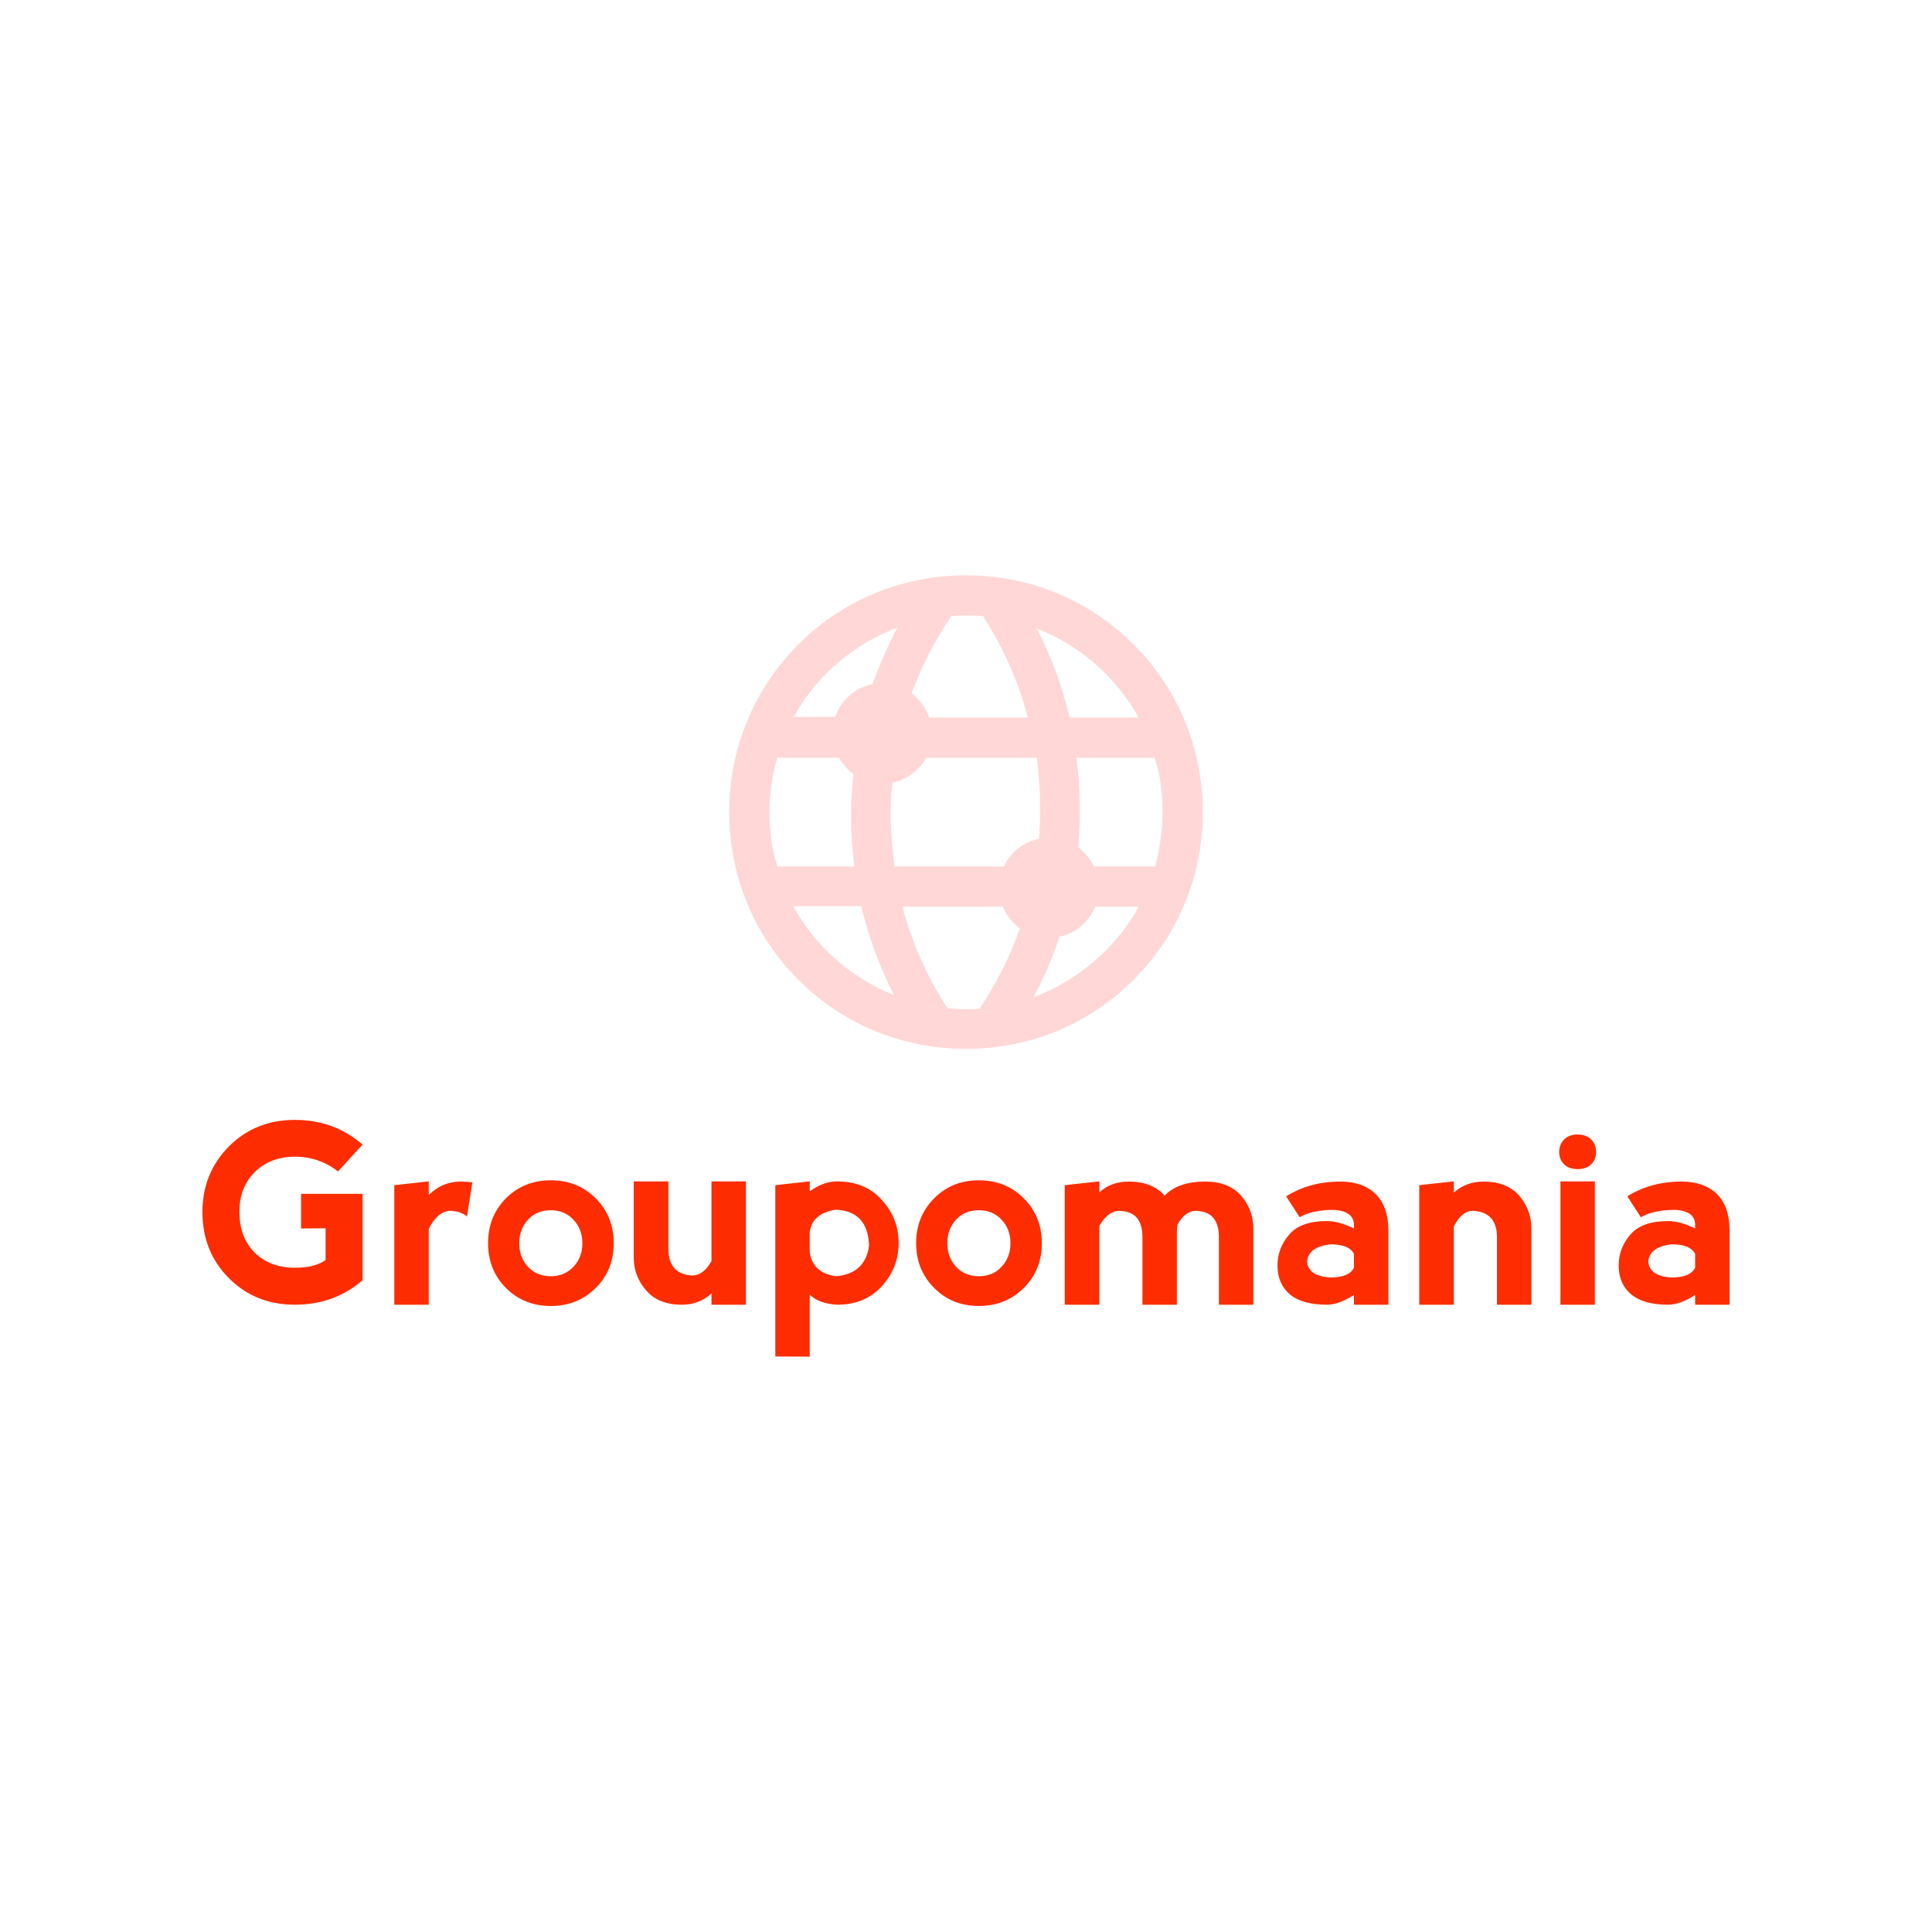
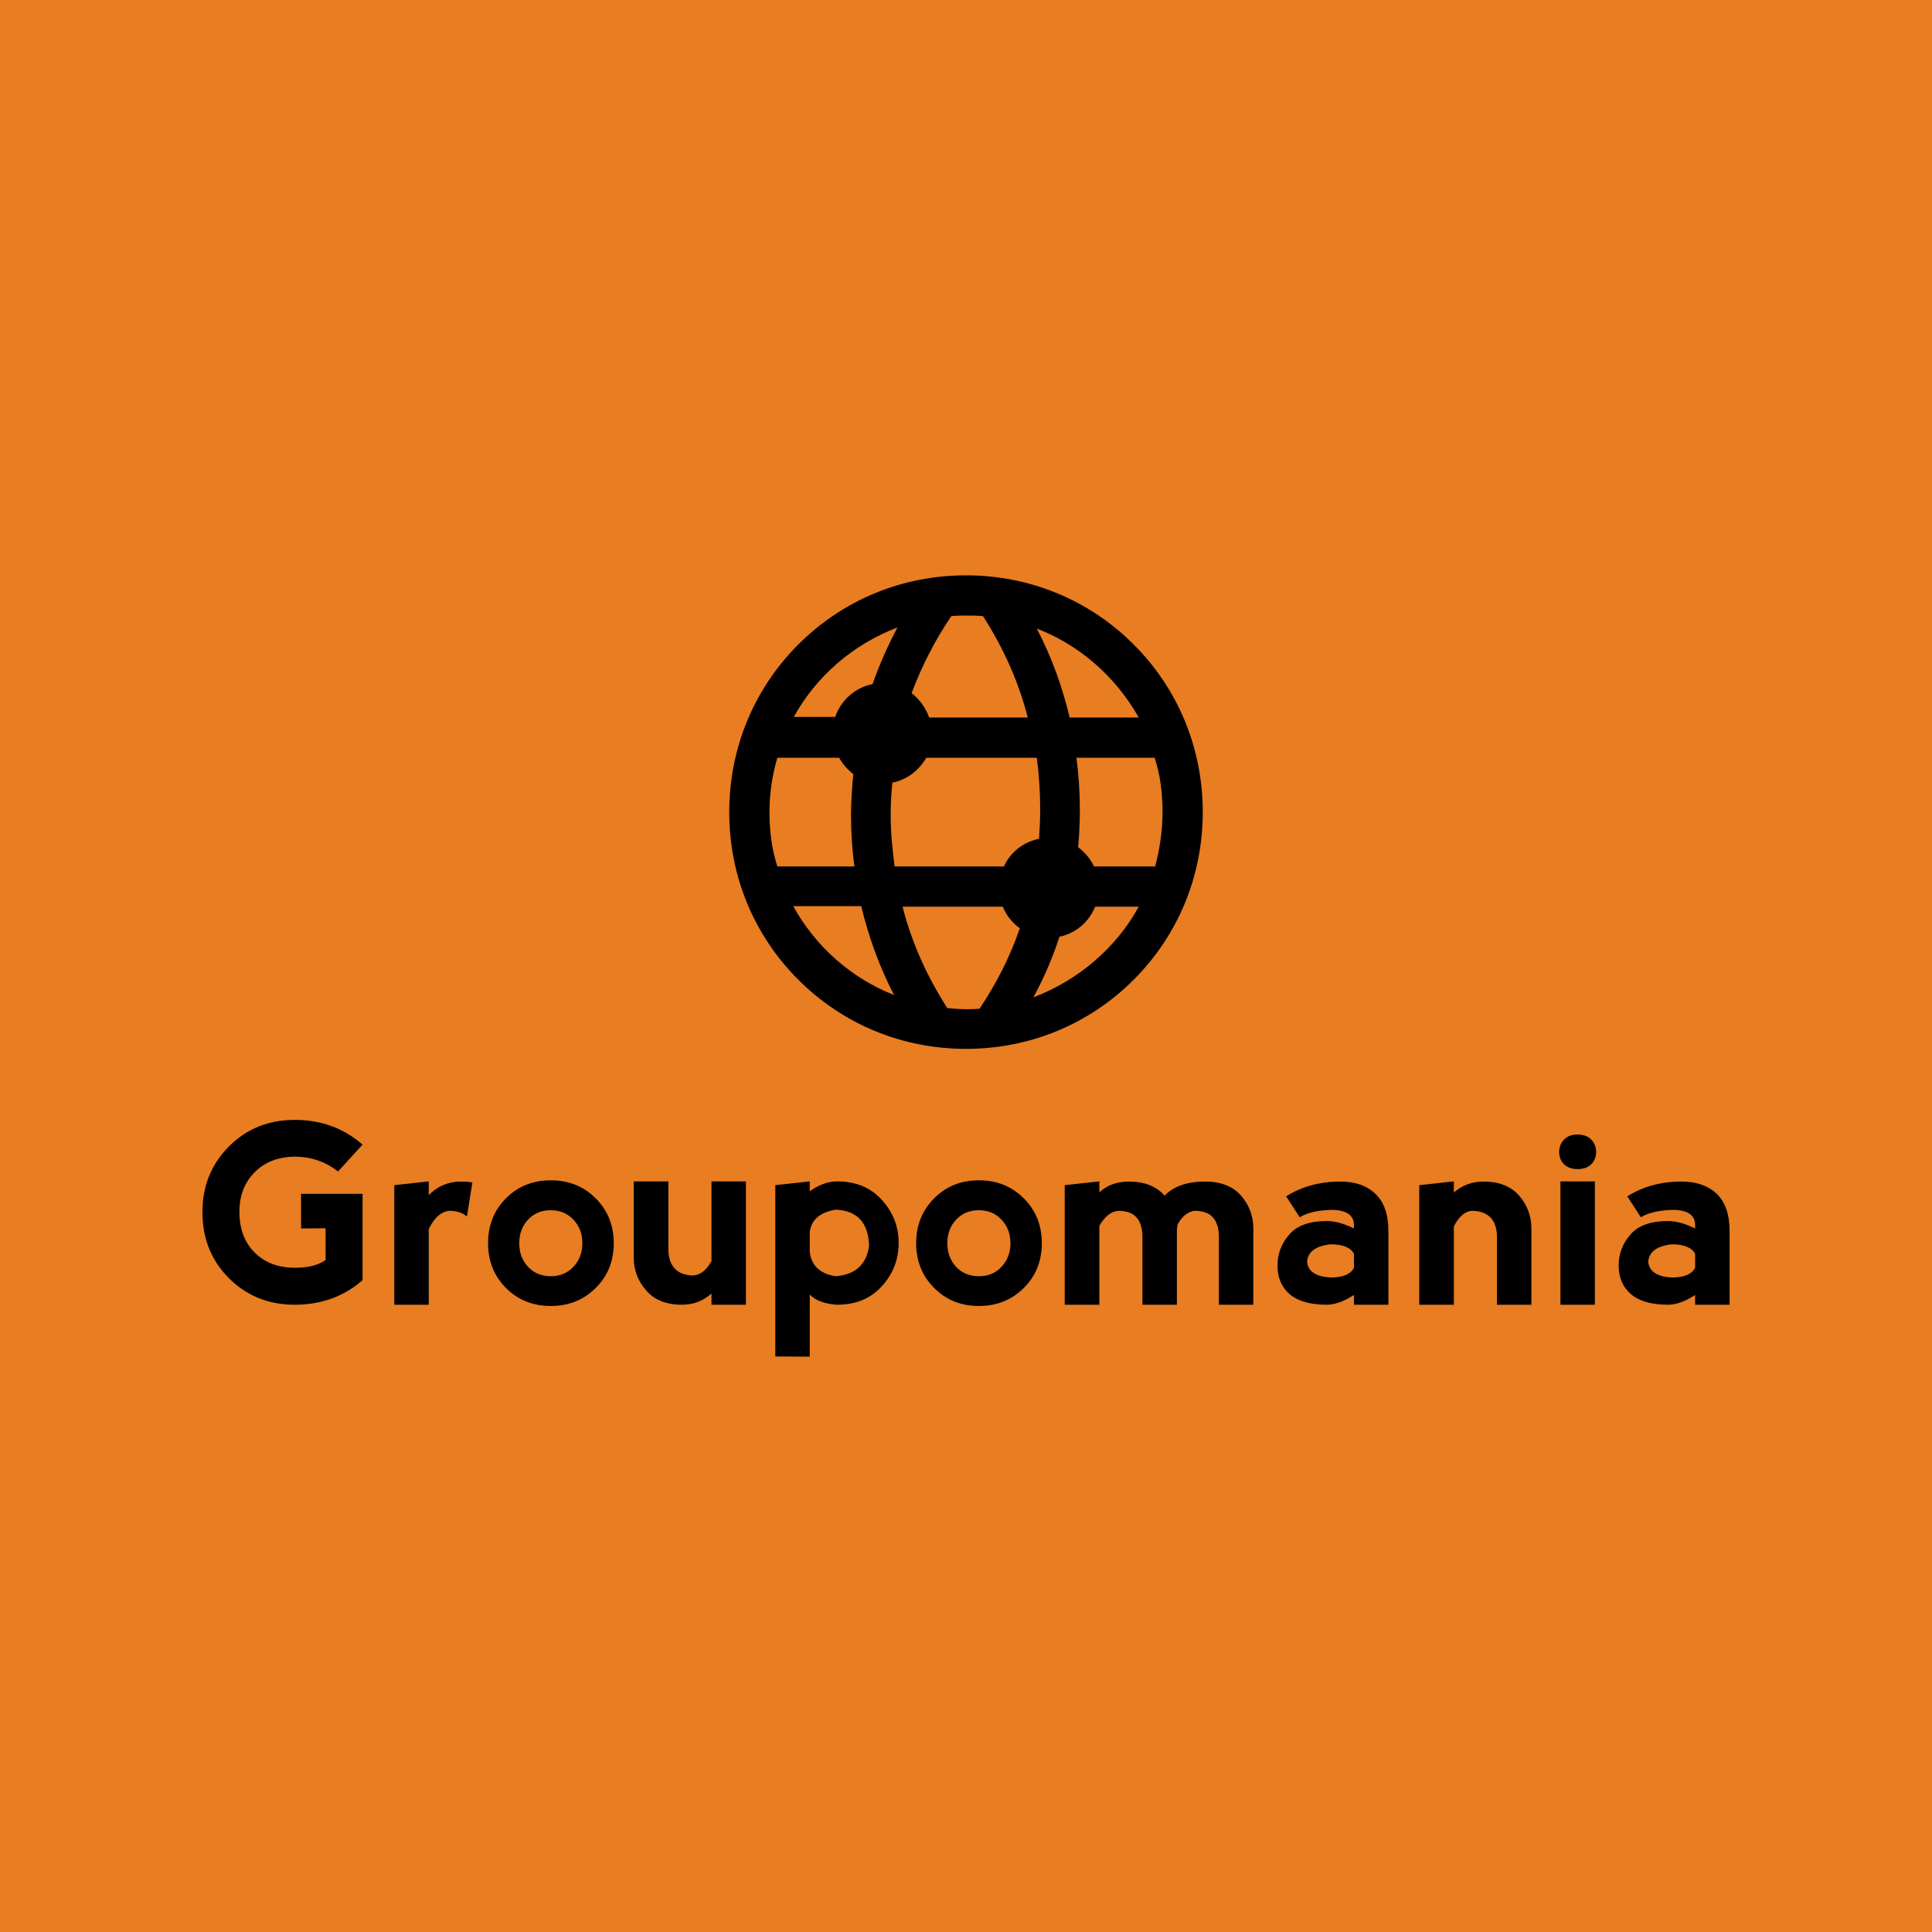
<svg xmlns="http://www.w3.org/2000/svg" data-v-1084b650="" viewBox="0 0 300 300">
-   <rect data-v-1084b650="" fill="#FFFFFF" x="0" y="0" width="300px" height="300px" class="logo-background-square" />
-   <g data-v-1084b650="" id="7e319840-739a-a0f1-f316-ea813584ba79" fill="#FD2D01" transform="matrix(2.8,0,0,2.8,30.622,167.1206)">
+   <rect data-v-1084b650="" fill="#E87D22" x="0" y="0" width="300px" height="300px" class="logo-background-square" />
+   <g data-v-1084b650="" id="7e319840-739a-a0f1-f316-ea813584ba79" fill="#000000" transform="matrix(2.8,0,0,2.8,30.622,167.1206)">
    <path d="M5.41 12.67L5.41 12.67Q3.23 12.67 1.76 11.20L1.76 11.20L1.76 11.20Q0.29 9.73 0.29 7.53L0.29 7.53L0.29 7.53Q0.29 5.37 1.76 3.89L1.76 3.89L1.76 3.89Q3.23 2.42 5.41 2.42L5.41 2.42L5.41 2.42Q7.60 2.42 9.17 3.79L9.17 3.79L7.81 5.28L7.81 5.28Q6.76 4.46 5.41 4.46L5.41 4.46L5.41 4.46Q4.03 4.47 3.18 5.33L3.18 5.33L3.18 5.33Q2.34 6.18 2.34 7.51L2.34 7.51L2.34 7.51Q2.34 8.94 3.19 9.78L3.19 9.78L3.19 9.78Q4.04 10.62 5.42 10.62L5.42 10.62L5.42 10.62Q6.53 10.62 7.12 10.19L7.12 10.19L7.12 8.43L5.76 8.44L5.76 6.52L9.17 6.52L9.17 11.31L9.17 11.31Q7.61 12.67 5.41 12.67L5.41 12.67ZM12.84 5.83L12.84 6.59L12.84 6.59Q13.58 5.84 14.63 5.84L14.63 5.84L14.63 5.84Q14.96 5.84 15.26 5.89L15.26 5.89L14.96 7.78L14.96 7.78Q14.63 7.48 14.01 7.46L14.01 7.46L14.01 7.46Q13.31 7.51 12.84 8.47L12.84 8.47L12.84 12.67L10.93 12.67L10.93 6.04L12.84 5.83ZM19.61 12.74L19.61 12.74Q18.12 12.74 17.12 11.74L17.12 11.74L17.12 11.74Q16.13 10.74 16.13 9.26L16.13 9.26L16.13 9.26Q16.13 7.77 17.12 6.77L17.12 6.77L17.12 6.77Q18.12 5.77 19.61 5.77L19.61 5.77L19.61 5.77Q21.10 5.77 22.10 6.77L22.10 6.77L22.10 6.77Q23.10 7.77 23.10 9.26L23.10 9.26L23.10 9.26Q23.10 10.75 22.10 11.74L22.10 11.74L22.10 11.74Q21.10 12.74 19.61 12.74L19.61 12.74ZM19.61 11.09L19.61 11.09L19.61 11.09Q20.38 11.09 20.87 10.56L20.87 10.56L20.87 10.56Q21.36 10.04 21.36 9.26L21.36 9.26L21.36 9.26Q21.36 8.48 20.87 7.96L20.87 7.96L20.87 7.96Q20.38 7.43 19.60 7.43L19.60 7.43L19.60 7.43Q18.83 7.43 18.34 7.96L18.34 7.96L18.34 7.96Q17.86 8.48 17.86 9.26L17.86 9.26L17.86 9.26Q17.86 10.04 18.34 10.56L18.34 10.56L18.34 10.56Q18.83 11.09 19.61 11.09ZM28.52 10.25L28.52 10.25L28.52 5.83L30.43 5.83L30.43 12.67L28.52 12.67L28.52 12.05L28.52 12.05Q27.83 12.67 26.88 12.67L26.88 12.67L26.88 12.67Q25.58 12.67 24.90 11.88L24.90 11.88L24.90 11.88Q24.21 11.09 24.21 10.07L24.21 10.07L24.21 5.83L26.13 5.83L26.13 9.59L26.13 9.59Q26.13 10.27 26.47 10.65L26.47 10.65L26.47 10.65Q26.81 11.03 27.50 11.05L27.50 11.05L27.50 11.05Q28.10 11.01 28.52 10.25ZM33.97 15.55L32.06 15.54L32.06 6.04L33.97 5.83L33.97 6.38L33.97 6.38Q34.74 5.83 35.48 5.83L35.48 5.83L35.48 5.83Q37.05 5.83 37.97 6.86L37.97 6.86L37.97 6.86Q38.90 7.88 38.90 9.25L38.90 9.25L38.90 9.25Q38.90 10.62 37.97 11.64L37.97 11.64L37.97 11.64Q37.05 12.67 35.48 12.67L35.48 12.67L35.48 12.67Q34.45 12.60 33.97 12.11L33.97 12.11L33.97 15.55ZM33.97 8.63L33.97 8.63L33.97 9.74L33.97 9.74Q34.11 10.89 35.41 11.09L35.41 11.09L35.41 11.09Q37.05 10.96 37.26 9.39L37.26 9.39L37.26 9.39Q37.19 7.47 35.41 7.40L35.41 7.40L35.41 7.40Q34.11 7.61 33.97 8.63ZM43.35 12.74L43.35 12.74Q41.86 12.74 40.87 11.74L40.87 11.74L40.87 11.74Q39.87 10.74 39.87 9.26L39.87 9.26L39.87 9.26Q39.87 7.77 40.87 6.77L40.87 6.77L40.87 6.77Q41.86 5.77 43.35 5.77L43.35 5.77L43.35 5.77Q44.84 5.77 45.84 6.77L45.84 6.77L45.84 6.77Q46.84 7.77 46.84 9.26L46.84 9.26L46.84 9.26Q46.84 10.75 45.84 11.74L45.84 11.74L45.84 11.74Q44.84 12.74 43.35 12.74L43.35 12.74ZM43.35 11.09L43.35 11.09L43.35 11.09Q44.13 11.09 44.61 10.56L44.61 10.56L44.61 10.56Q45.10 10.04 45.10 9.26L45.10 9.26L45.10 9.26Q45.10 8.48 44.61 7.96L44.61 7.96L44.61 7.96Q44.13 7.43 43.34 7.43L43.34 7.43L43.34 7.43Q42.57 7.43 42.08 7.96L42.08 7.96L42.08 7.96Q41.60 8.48 41.60 9.26L41.60 9.26L41.60 9.26Q41.60 10.04 42.08 10.56L42.08 10.56L42.08 10.56Q42.57 11.09 43.35 11.09ZM50.03 8.30L50.03 8.30L50.03 12.67L48.11 12.67L48.11 6.04L50.03 5.83L50.03 6.44L50.03 6.44Q50.67 5.84 51.67 5.84L51.67 5.84L51.67 5.84Q52.96 5.84 53.65 6.62L53.65 6.62L53.65 6.62Q54.40 5.84 55.90 5.84L55.90 5.84L55.90 5.84Q57.20 5.84 57.89 6.62L57.89 6.62L57.89 6.62Q58.57 7.41 58.57 8.44L58.57 8.44L58.57 12.67L56.66 12.67L56.66 8.91L56.66 8.91Q56.66 8.23 56.35 7.85L56.35 7.85L56.35 7.85Q56.04 7.48 55.35 7.46L55.35 7.46L55.35 7.46Q54.78 7.50 54.37 8.21L54.37 8.21L54.37 8.21Q54.33 8.42 54.33 8.64L54.33 8.64L54.33 12.67L52.42 12.67L52.42 8.91L52.42 8.91Q52.42 8.23 52.11 7.85L52.11 7.85L52.11 7.85Q51.80 7.48 51.11 7.46L51.11 7.46L51.11 7.46Q50.48 7.50 50.03 8.30ZM61.14 7.82L60.39 6.66L60.39 6.66Q61.69 5.84 63.40 5.84L63.40 5.84L63.40 5.84Q64.63 5.84 65.34 6.52L65.34 6.52L65.34 6.52Q66.06 7.21 66.06 8.57L66.06 8.57L66.06 12.67L64.15 12.67L64.15 12.13L64.15 12.13Q63.31 12.67 62.64 12.67L62.64 12.67L62.64 12.67Q61.28 12.67 60.59 12.09L60.59 12.09L60.59 12.09Q59.91 11.51 59.91 10.49L59.91 10.49L59.91 10.49Q59.91 9.53 60.56 8.78L60.56 8.78L60.56 8.78Q61.20 8.03 62.64 8.03L62.64 8.03L62.64 8.03Q63.31 8.03 64.15 8.44L64.15 8.44L64.15 8.23L64.15 8.23Q64.13 7.48 63.05 7.41L63.05 7.41L63.05 7.41Q61.82 7.41 61.14 7.82L61.14 7.82ZM64.15 10.62L64.15 10.62L64.15 9.85L64.15 9.85Q63.88 9.32 62.85 9.32L62.85 9.32L62.85 9.32Q61.62 9.46 61.55 10.28L61.55 10.28L61.55 10.28Q61.62 11.09 62.85 11.16L62.85 11.16L62.85 11.16Q63.88 11.16 64.15 10.62ZM69.69 8.33L69.69 8.33L69.69 12.67L67.77 12.67L67.77 6.04L69.69 5.83L69.69 6.45L69.69 6.45Q70.38 5.84 71.33 5.84L71.33 5.84L71.33 5.84Q72.63 5.84 73.31 6.62L73.31 6.62L73.31 6.62Q73.99 7.41 73.99 8.44L73.99 8.44L73.99 12.67L72.08 12.67L72.08 8.91L72.08 8.91Q72.08 8.23 71.74 7.85L71.74 7.85L71.74 7.85Q71.39 7.48 70.70 7.46L70.70 7.46L70.70 7.46Q70.11 7.50 69.69 8.33ZM77.51 12.67L75.60 12.67L75.60 5.83L77.51 5.83L77.51 12.67ZM75.53 4.20L75.53 4.20L75.53 4.20Q75.53 4.61 75.80 4.88L75.80 4.88L75.80 4.88Q76.08 5.15 76.56 5.15L76.56 5.15L76.56 5.15Q77.03 5.15 77.31 4.88L77.31 4.88L77.31 4.88Q77.58 4.61 77.58 4.20L77.58 4.20L77.58 4.20Q77.58 3.79 77.31 3.51L77.31 3.51L77.31 3.51Q77.03 3.23 76.54 3.23L76.54 3.23L76.54 3.23Q76.08 3.23 75.80 3.51L75.80 3.51L75.80 3.51Q75.53 3.79 75.53 4.20ZM80.06 7.82L79.31 6.66L79.31 6.66Q80.61 5.84 82.32 5.84L82.32 5.84L82.32 5.84Q83.55 5.84 84.27 6.52L84.27 6.52L84.27 6.52Q84.98 7.21 84.98 8.57L84.98 8.57L84.98 12.67L83.07 12.67L83.07 12.13L83.07 12.13Q82.24 12.67 81.57 12.67L81.57 12.67L81.57 12.67Q80.20 12.67 79.52 12.09L79.52 12.09L79.52 12.09Q78.83 11.51 78.83 10.49L78.83 10.49L78.83 10.49Q78.83 9.53 79.48 8.78L79.48 8.78L79.48 8.78Q80.12 8.03 81.57 8.03L81.57 8.03L81.57 8.03Q82.23 8.03 83.07 8.44L83.07 8.44L83.07 8.23L83.07 8.23Q83.06 7.48 81.98 7.41L81.98 7.41L81.98 7.41Q80.75 7.41 80.06 7.82L80.06 7.82ZM83.07 10.62L83.07 10.62L83.07 9.85L83.07 9.85Q82.80 9.32 81.77 9.32L81.77 9.32L81.77 9.32Q80.54 9.46 80.47 10.28L80.47 10.28L80.47 10.28Q80.54 11.09 81.77 11.16L81.77 11.16L81.77 11.16Q82.80 11.16 83.07 10.62Z" />
  </g>
-   <g data-v-1084b650="" id="4cb061db-73fa-16fe-1d0a-15980590225e" stroke="none" fill="#FFD7D7" transform="matrix(0.2931738,0,0,0.2931738,106.0239,82.12729)">
+   <g data-v-1084b650="" id="4cb061db-73fa-16fe-1d0a-15980590225e" stroke="none" fill="#000000" transform="matrix(0.2931738,0,0,0.2931738,106.0239,82.12729)">
    <svg viewBox="-205 207 100 100">
      <switch>
        <g>
          <path d="M-155 298.8c11.2 0 21.7-4.3 29.6-12.2 7.9-7.9 12.2-18.4 12.2-29.6 0-11.2-4.3-21.7-12.2-29.6-7.9-7.9-18.4-12.2-29.6-12.2s-21.7 4.3-29.6 12.2c-7.9 7.9-12.2 18.4-12.2 29.6 0 11.2 4.3 21.7 12.2 29.6 7.9 7.9 18.4 12.2 29.6 12.2zm2.4-7.1c-.8.1-1.6.1-2.4.1-1.1 0-2.2-.1-3.3-.2-3.6-5.6-6.3-11.6-7.9-17.9h17.7c.6 1.5 1.7 2.9 3 3.8-1.7 5-4.1 9.7-7.1 14.2zm9.5-2c1.9-3.5 3.4-7 4.6-10.7 2.9-.6 5.2-2.6 6.3-5.3h7.7c-4 7.3-10.7 13-18.6 16zm22.8-32.7c0 3.3-.5 6.5-1.3 9.6h-10.8c-.6-1.3-1.6-2.5-2.8-3.4.2-2.2.3-4.4.3-6.6 0-3.1-.2-6.2-.6-9.2h13.8c1 3 1.4 6.3 1.4 9.6zm-4.2-16.7h-12.2c-1.3-5.5-3.2-10.7-5.8-15.7 7.6 2.9 14 8.6 18 15.7zm-17.4 16.3c0 1.7-.1 3.4-.2 5.1-2.8.6-5.1 2.4-6.2 4.9h-19.3c-.4-3-.7-6.1-.7-9.1 0-1.9.1-3.8.3-5.7 2.6-.5 4.7-2.2 6-4.4h19.5c.4 3 .6 6.1.6 9.2zm-15.7-34.2c.9-.1 1.8-.1 2.6-.1 1 0 2 0 3 .1 3.6 5.6 6.3 11.6 7.9 17.9h-17.4c-.6-1.7-1.7-3.2-3.1-4.3 1.8-4.8 4.1-9.3 7-13.6zm-9.5 2c-1.7 3.2-3.2 6.6-4.4 10-3.1.6-5.6 2.9-6.6 5.8h-7.3c3.9-7.1 10.4-12.8 18.3-15.8zm-22.6 32.6c0-3.3.5-6.6 1.4-9.6h10.9c.6 1.1 1.5 2.1 2.5 2.9-.2 2.4-.4 4.8-.4 7.2 0 3.1.2 6.1.6 9.1h-13.6c-1-3.1-1.4-6.3-1.4-9.6zm16.2 16.6c1.3 5.4 3.2 10.7 5.8 15.7-7.6-3-13.9-8.6-17.8-15.7h12z" />
        </g>
      </switch>
    </svg>
  </g>
</svg>
